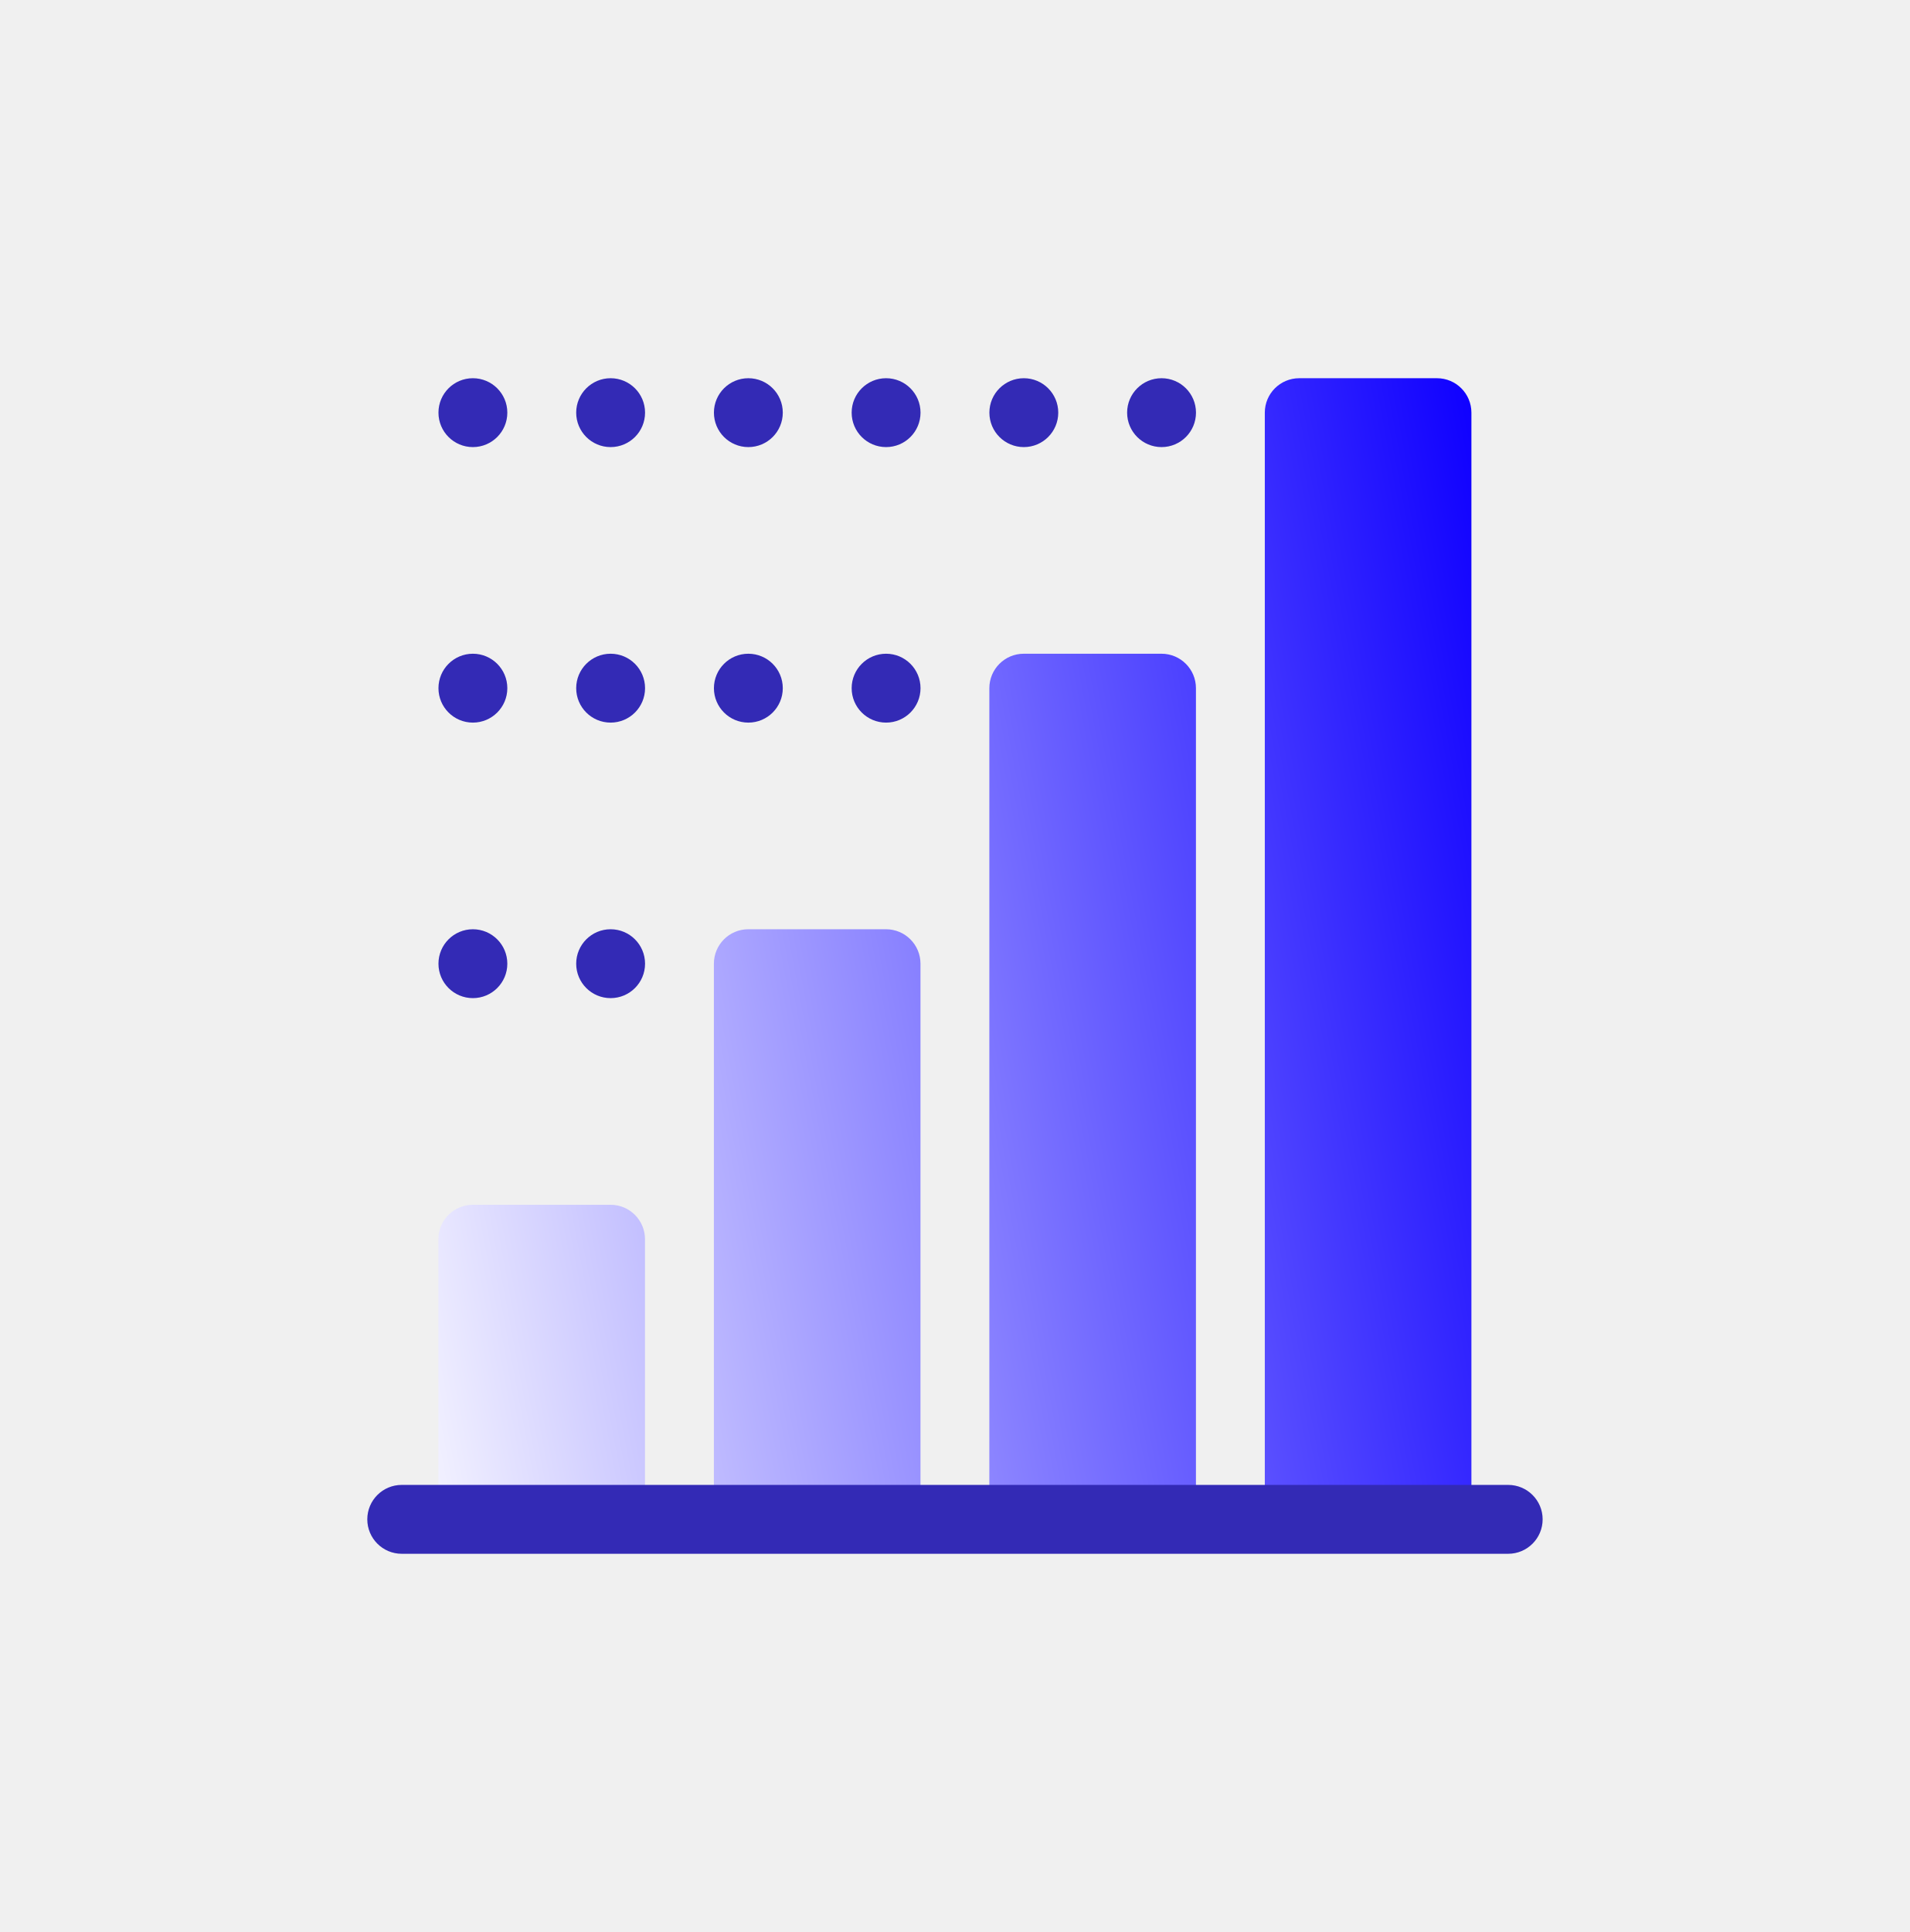
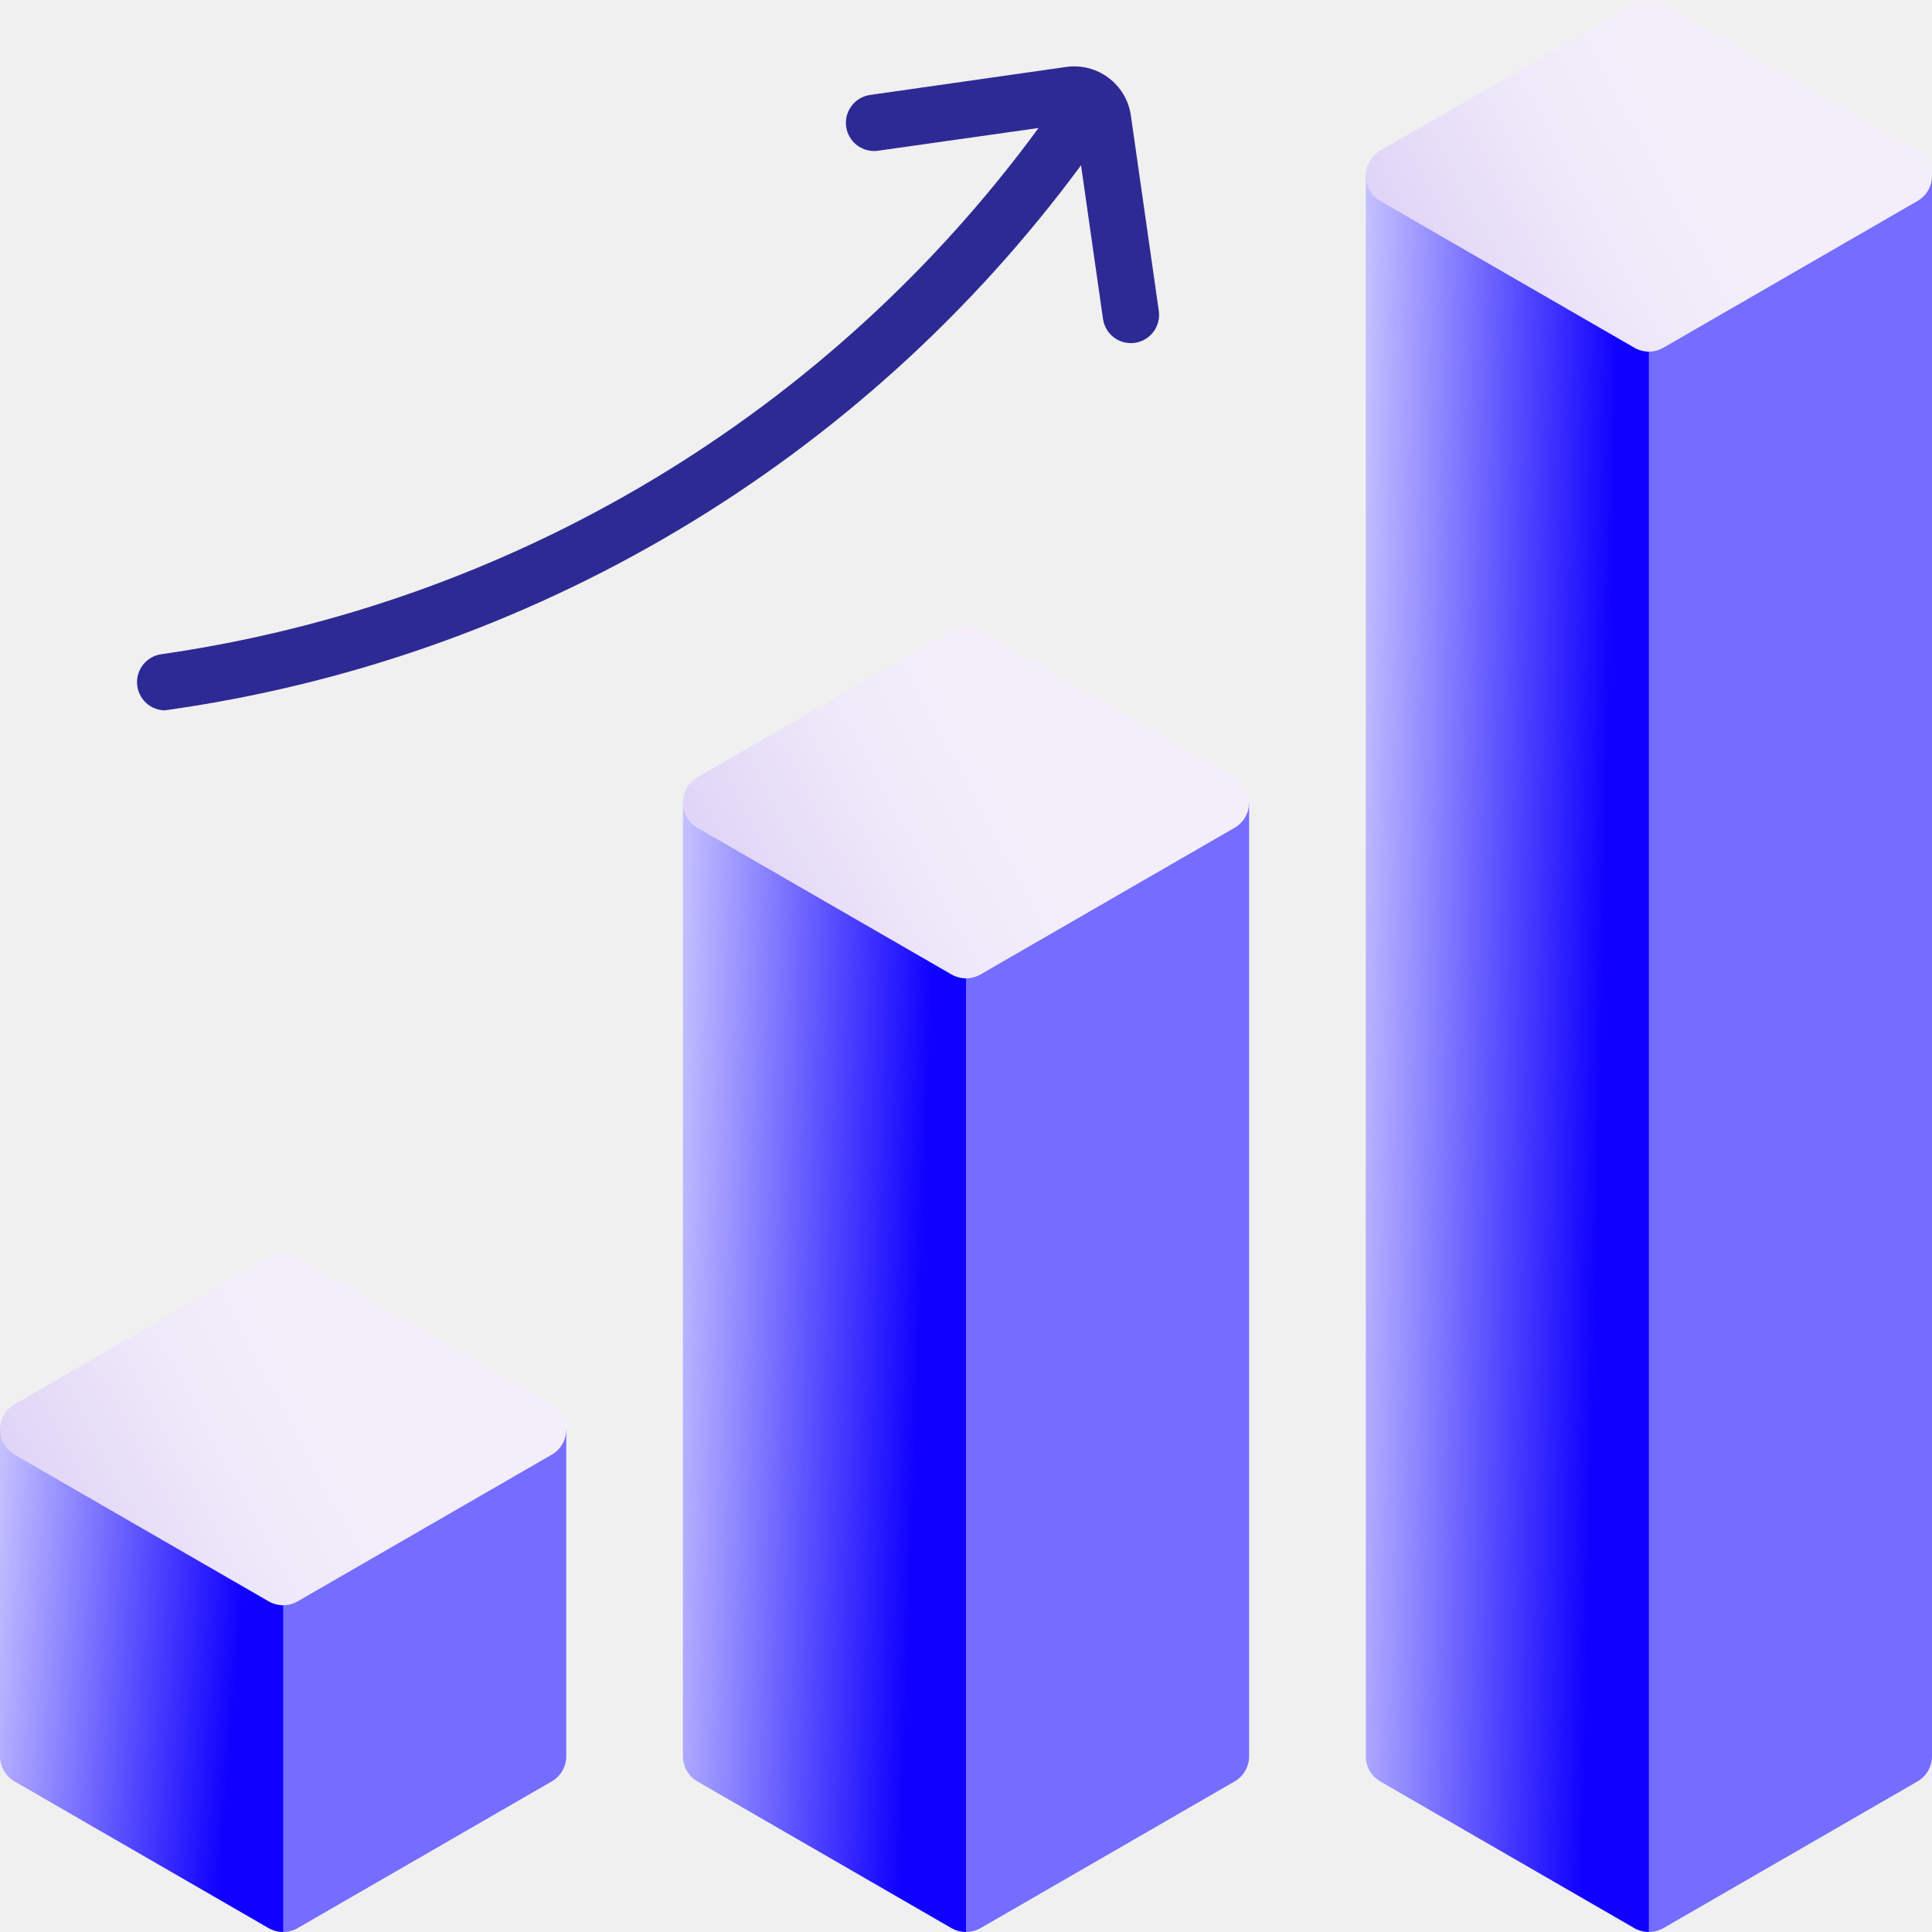
- <svg xmlns="http://www.w3.org/2000/svg" width="88" height="89" viewBox="0 0 88 89" fill="none">
-   <path d="M40.824 42.807H34.478C33.602 42.807 32.892 43.518 32.892 44.394V69.99H42.411V44.394C42.411 43.518 41.7 42.807 40.824 42.807ZM28.132 55.5H21.786C20.91 55.5 20.199 56.21 20.199 57.086V69.99H29.718V57.086C29.718 56.21 29.008 55.5 28.132 55.5ZM66.209 17.423H59.863C58.986 17.423 58.276 18.133 58.276 19.009V69.99H67.795V19.009C67.795 18.133 67.085 17.423 66.209 17.423ZM53.517 30.115H47.17C46.294 30.115 45.584 30.826 45.584 31.702V69.99H55.103V31.702C55.103 30.826 54.393 30.115 53.517 30.115Z" fill="url(#paint0_linear_7965_9444)" />
-   <path d="M21.788 20.596C22.664 20.596 23.375 19.886 23.375 19.009C23.375 18.133 22.664 17.423 21.788 17.423C20.912 17.423 20.202 18.133 20.202 19.009C20.202 19.886 20.912 20.596 21.788 20.596ZM28.134 20.596C29.011 20.596 29.721 19.886 29.721 19.009C29.721 18.133 29.011 17.423 28.134 17.423C27.258 17.423 26.548 18.133 26.548 19.009C26.548 19.886 27.258 20.596 28.134 20.596ZM34.48 20.596C35.357 20.596 36.067 19.886 36.067 19.009C36.067 18.133 35.357 17.423 34.48 17.423C33.604 17.423 32.894 18.133 32.894 19.009C32.894 19.886 33.604 20.596 34.48 20.596ZM40.827 20.596C41.703 20.596 42.413 19.886 42.413 19.009C42.413 18.133 41.703 17.423 40.827 17.423C39.95 17.423 39.24 18.133 39.24 19.009C39.24 19.886 39.95 20.596 40.827 20.596ZM47.173 20.596C48.049 20.596 48.759 19.886 48.759 19.009C48.759 18.133 48.049 17.423 47.173 17.423C46.297 17.423 45.586 18.133 45.586 19.009C45.586 19.886 46.297 20.596 47.173 20.596ZM53.519 20.596C54.395 20.596 55.105 19.886 55.105 19.009C55.105 18.133 54.395 17.423 53.519 17.423C52.643 17.423 51.932 18.133 51.932 19.009C51.932 19.886 52.643 20.596 53.519 20.596ZM21.788 33.288C22.664 33.288 23.375 32.578 23.375 31.702C23.375 30.826 22.664 30.115 21.788 30.115C20.912 30.115 20.202 30.826 20.202 31.702C20.202 32.578 20.912 33.288 21.788 33.288ZM28.134 33.288C29.011 33.288 29.721 32.578 29.721 31.702C29.721 30.826 29.011 30.115 28.134 30.115C27.258 30.115 26.548 30.826 26.548 31.702C26.548 32.578 27.258 33.288 28.134 33.288ZM34.48 33.288C35.357 33.288 36.067 32.578 36.067 31.702C36.067 30.826 35.357 30.115 34.48 30.115C33.604 30.115 32.894 30.826 32.894 31.702C32.894 32.578 33.604 33.288 34.48 33.288ZM40.827 33.288C41.703 33.288 42.413 32.578 42.413 31.702C42.413 30.826 41.703 30.115 40.827 30.115C39.95 30.115 39.24 30.826 39.24 31.702C39.24 32.578 39.95 33.288 40.827 33.288ZM21.788 45.98C22.664 45.98 23.375 45.27 23.375 44.394C23.375 43.518 22.664 42.807 21.788 42.807C20.912 42.807 20.202 43.518 20.202 44.394C20.202 45.27 20.912 45.98 21.788 45.98ZM28.134 45.98C29.011 45.98 29.721 45.27 29.721 44.394C29.721 43.518 29.011 42.807 28.134 42.807C27.258 42.807 26.548 43.518 26.548 44.394C26.548 45.27 27.258 45.98 28.134 45.98ZM69.49 68.404H18.509C17.633 68.404 16.923 69.114 16.923 69.99C16.923 70.866 17.633 71.577 18.509 71.577H69.49C70.366 71.577 71.077 70.866 71.077 69.99C71.077 69.114 70.366 68.404 69.49 68.404Z" fill="#332AB5" />
+ <svg xmlns="http://www.w3.org/2000/svg" width="56" height="56" viewBox="0 0 56 56" fill="none">
+   <g clip-path="url(#clip0_10223_7484)">
+     <path d="M36.206 23.262H22.828L32.826 53.345L35.784 51.637C36.045 51.486 36.206 51.207 36.206 50.905V23.262Z" fill="#756DFF" />
+     <path d="M20.293 23.262L28 56C28.146 56 28.292 55.963 28.423 55.887L32.826 53.345V23.262H20.293Z" fill="#756DFF" />
+     <path d="M19.794 23.262V50.905C19.794 51.207 19.954 51.486 20.216 51.637L27.578 55.887C27.708 55.962 27.854 56 28 56V23.263H19.794V23.262Z" fill="url(#paint0_linear_10223_7484)" />
+     <path d="M27.578 18.28L20.215 22.53C19.652 22.856 19.652 23.669 20.215 23.994L27.578 28.244C27.839 28.395 28.161 28.395 28.423 28.244L35.784 23.994C36.347 23.669 36.347 22.856 35.784 22.53L28.423 18.28C28.161 18.129 27.839 18.129 27.578 18.28Z" fill="url(#paint1_linear_10223_7484)" />
+     <path d="M16.413 41.433H3.035L13.033 53.344L15.991 51.636C16.252 51.485 16.413 51.206 16.413 50.905V41.433Z" fill="#756DFF" />
+     <path d="M0.5 41.433L8.207 56C8.353 56 8.499 55.962 8.63 55.886L13.033 53.344V41.433H0.5Z" fill="#756DFF" />
+     <path d="M0 41.433V50.905C0 51.206 0.162 51.486 0.423 51.636L7.785 55.887C7.915 55.962 8.061 56 8.207 56V41.433L0 41.433Z" fill="url(#paint2_linear_10223_7484)" />
+     <path d="M7.785 36.451L0.423 40.702C-0.141 41.027 -0.141 41.84 0.423 42.165L7.785 46.415C8.046 46.566 8.368 46.566 8.63 46.415L15.991 42.165C16.554 41.84 16.554 41.027 15.991 40.702L8.63 36.451C8.368 36.3 8.046 36.3 7.785 36.451Z" fill="url(#paint3_linear_10223_7484)" />
+     <path d="M56 5.096H42.622L52.619 53.345L55.577 51.637C55.839 51.486 56 51.207 56 50.905L56 5.096Z" fill="#756DFF" />
+     <path d="M40.086 5.096L47.793 56C47.939 56 48.085 55.962 48.216 55.887L52.619 53.345V5.096H40.086Z" fill="#756DFF" />
+     <path d="M39.587 5.096V50.905C39.587 51.207 39.748 51.486 40.009 51.637L47.371 55.887C47.502 55.962 47.648 56 47.793 56V5.096H39.587Z" fill="url(#paint4_linear_10223_7484)" />
+     <path d="M47.371 0.114L40.009 4.364C39.446 4.689 39.446 5.502 40.009 5.827L47.371 10.078C47.633 10.229 47.955 10.229 48.216 10.078L55.577 5.827C56.141 5.502 56.141 4.689 55.577 4.364L48.216 0.114C47.955 -0.037 47.633 -0.037 47.371 0.114Z" fill="url(#paint5_linear_10223_7484)" />
+     <path d="M4.772 20.59C10.029 19.86 15.087 18.086 19.648 15.372C24.21 12.659 28.183 9.061 31.334 4.79L31.973 9.26C32.008 9.471 32.123 9.661 32.296 9.787C32.468 9.914 32.684 9.968 32.895 9.938C33.107 9.907 33.298 9.795 33.428 9.625C33.558 9.455 33.617 9.241 33.591 9.029L32.776 3.328C32.71 2.9 32.478 2.515 32.132 2.256C31.785 1.996 31.351 1.882 30.921 1.938L25.22 2.752C25.113 2.767 25.011 2.803 24.919 2.858C24.827 2.913 24.746 2.985 24.682 3.071C24.618 3.157 24.571 3.254 24.544 3.358C24.518 3.462 24.512 3.57 24.527 3.676C24.542 3.782 24.578 3.885 24.633 3.977C24.687 4.069 24.76 4.15 24.845 4.214C24.931 4.278 25.029 4.325 25.133 4.352C25.237 4.378 25.345 4.384 25.451 4.369L30.103 3.71C27.091 7.818 23.289 11.284 18.919 13.904C14.55 16.523 9.702 18.244 4.659 18.965C4.457 18.998 4.275 19.105 4.149 19.264C4.022 19.424 3.959 19.626 3.974 19.829C3.988 20.033 4.078 20.224 4.225 20.365C4.373 20.506 4.568 20.586 4.772 20.59Z" fill="#2E2A94" />
+   </g>
  <defs>
-     <linearGradient id="paint0_linear_7965_9444" x1="67.708" y1="17.213" x2="9.173" y2="28.151" gradientUnits="userSpaceOnUse">
+     <linearGradient id="paint0_linear_10223_7484" x1="27.182" y1="25.29" x2="17.401" y2="24.942" gradientUnits="userSpaceOnUse">
      <stop stop-color="#0F00FF" />
      <stop offset="1" stop-color="white" />
    </linearGradient>
+     <linearGradient id="paint1_linear_10223_7484" x1="13.481" y1="32.276" x2="29.414" y2="23.722" gradientUnits="userSpaceOnUse">
+       <stop stop-color="#B096ED" />
+       <stop offset="0.001" stop-color="#B096ED" />
+       <stop offset="0.299" stop-color="#CDBCF3" />
+       <stop offset="0.574" stop-color="#E2D7F7" />
+       <stop offset="0.817" stop-color="#EFE8F9" />
+       <stop offset="1" stop-color="#F3EEFA" />
+     </linearGradient>
+     <linearGradient id="paint2_linear_10223_7484" x1="7.389" y1="42.335" x2="-2.343" y2="41.559" gradientUnits="userSpaceOnUse">
+       <stop stop-color="#0F00FF" />
+       <stop offset="1" stop-color="white" />
+     </linearGradient>
+     <linearGradient id="paint3_linear_10223_7484" x1="-6.312" y1="50.447" x2="9.621" y2="41.893" gradientUnits="userSpaceOnUse">
+       <stop stop-color="#B096ED" />
+       <stop offset="0.001" stop-color="#B096ED" />
+       <stop offset="0.299" stop-color="#CDBCF3" />
+       <stop offset="0.574" stop-color="#E2D7F7" />
+       <stop offset="0.817" stop-color="#EFE8F9" />
+       <stop offset="1" stop-color="#F3EEFA" />
+     </linearGradient>
+     <linearGradient id="paint4_linear_10223_7484" x1="46.975" y1="8.248" x2="37.187" y2="8.024" gradientUnits="userSpaceOnUse">
+       <stop stop-color="#0F00FF" />
+       <stop offset="1" stop-color="white" />
+     </linearGradient>
+     <linearGradient id="paint5_linear_10223_7484" x1="33.274" y1="14.11" x2="49.207" y2="5.555" gradientUnits="userSpaceOnUse">
+       <stop stop-color="#B096ED" />
+       <stop offset="0.001" stop-color="#B096ED" />
+       <stop offset="0.299" stop-color="#CDBCF3" />
+       <stop offset="0.574" stop-color="#E2D7F7" />
+       <stop offset="0.817" stop-color="#EFE8F9" />
+       <stop offset="1" stop-color="#F3EEFA" />
+     </linearGradient>
+     <clipPath id="clip0_10223_7484">
+       <rect width="56" height="56" fill="white" />
+     </clipPath>
  </defs>
</svg>
